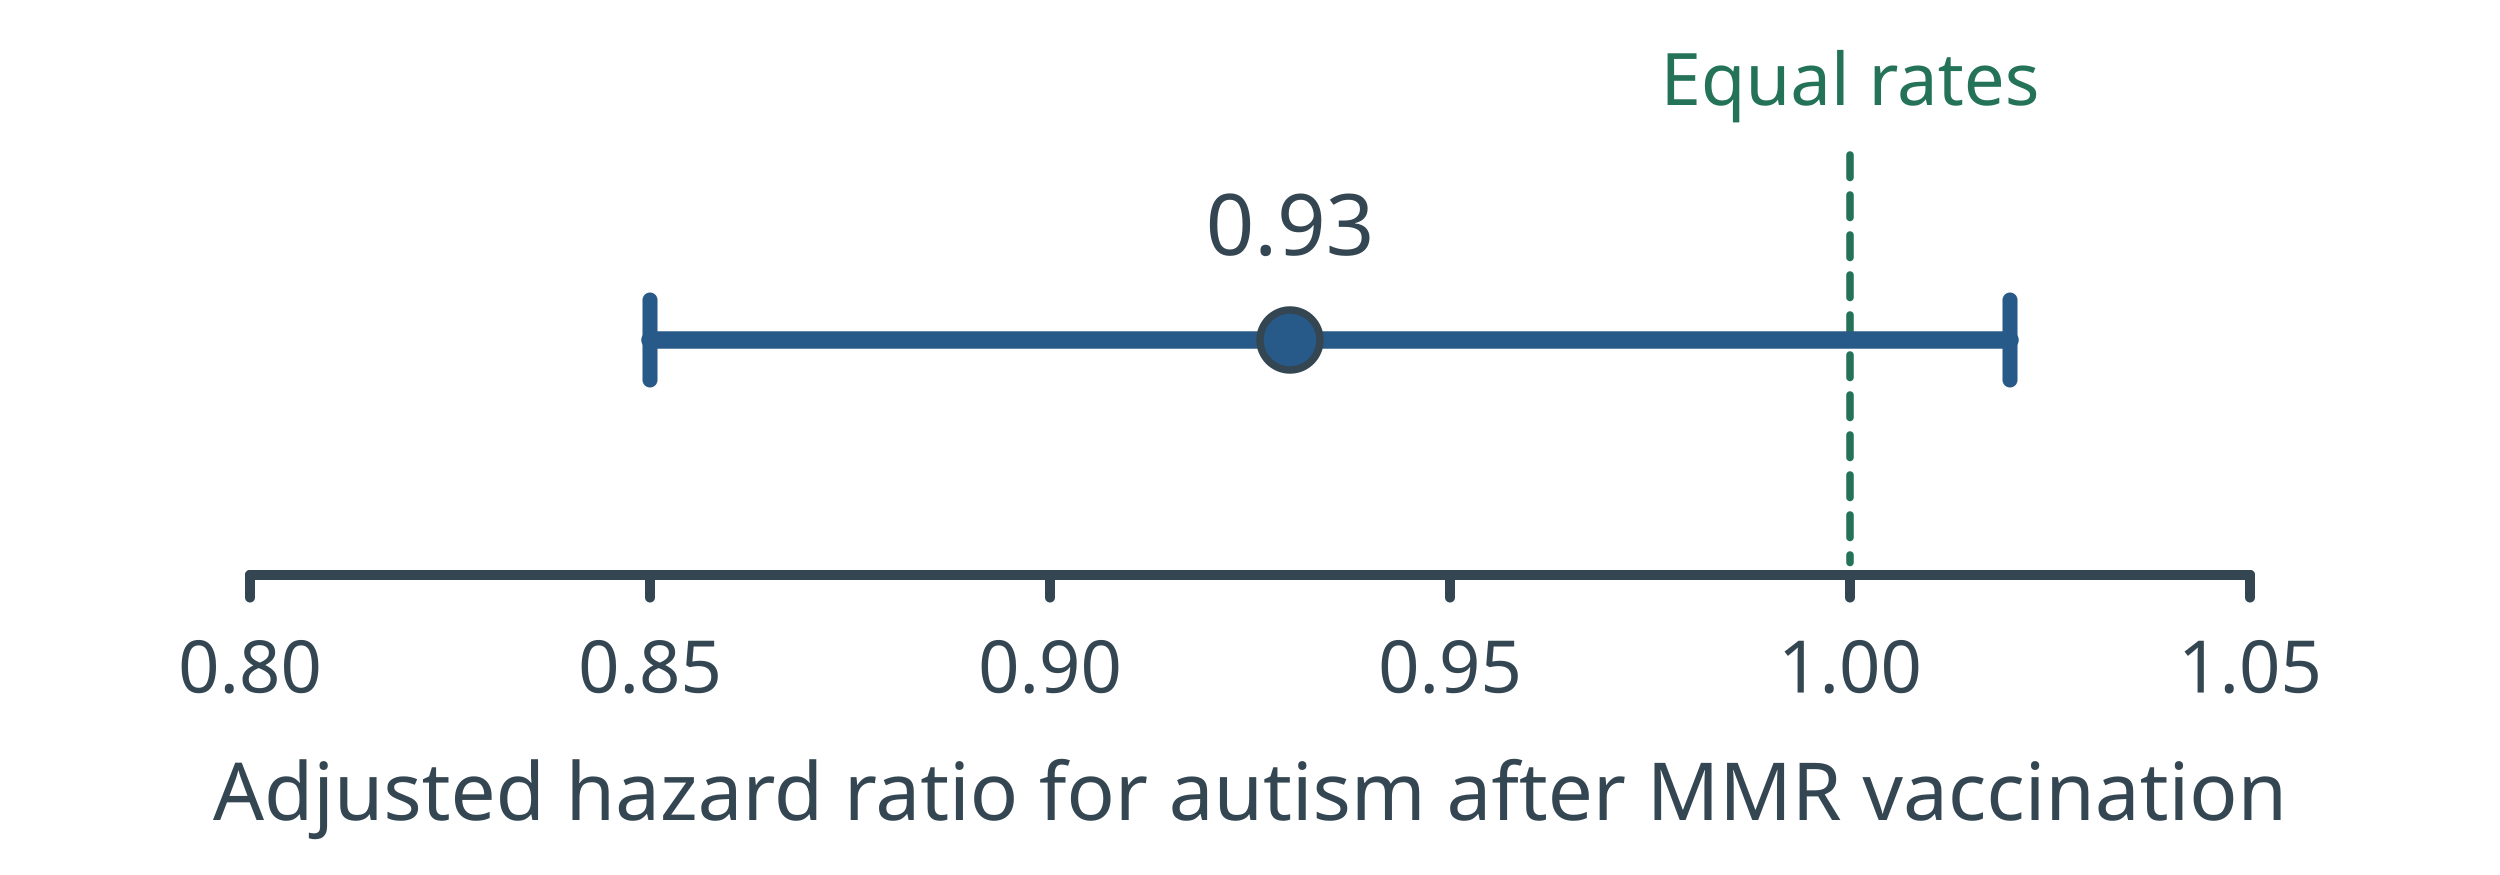
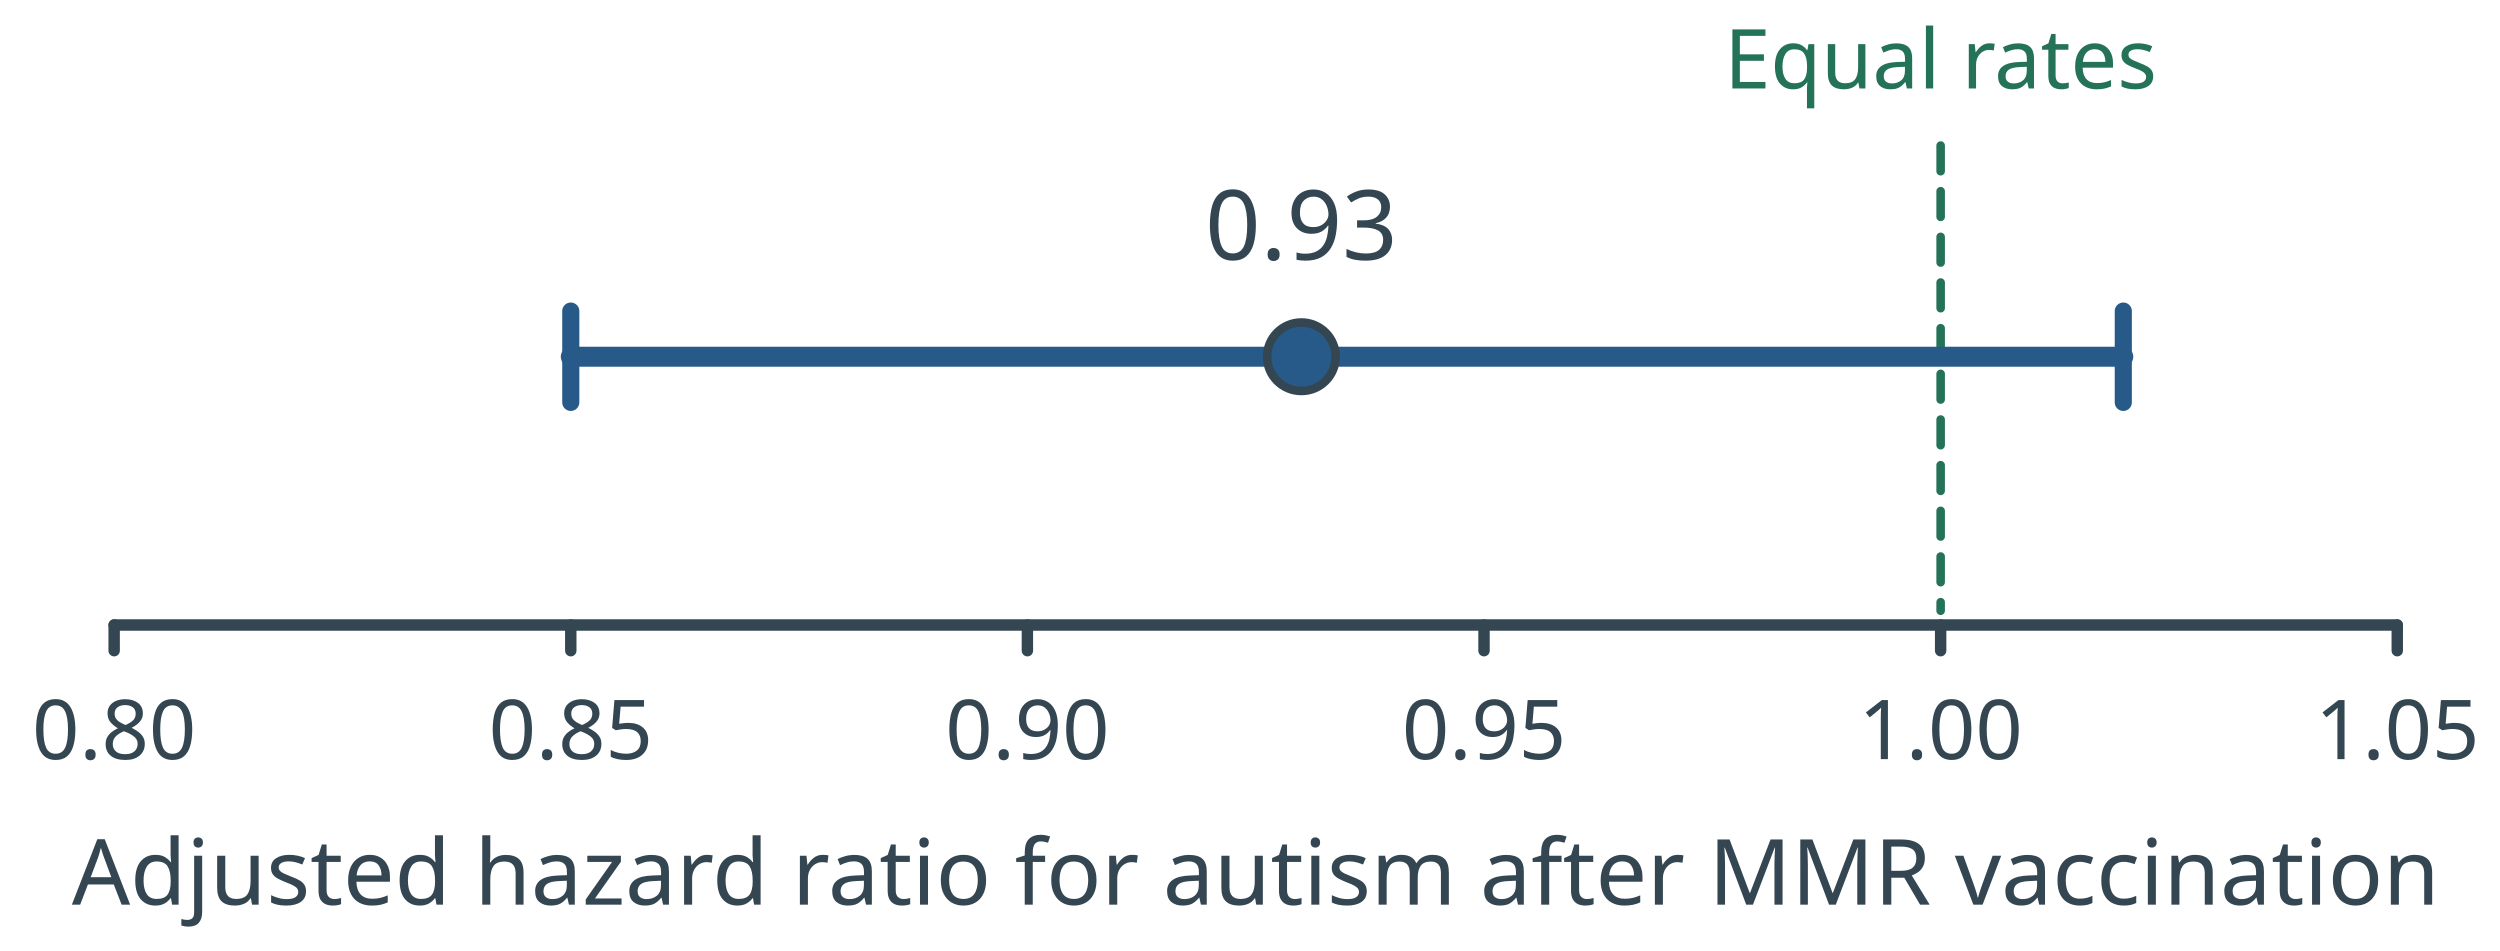
- <svg xmlns="http://www.w3.org/2000/svg" width="1000" height="350" viewBox="0 0 1000 350" role="img" aria-labelledby="title desc">
+ <svg xmlns="http://www.w3.org/2000/svg" width="876" height="333" viewBox="60 11 876 333" role="img" aria-labelledby="title desc">
  <line x1="100" y1="230" x2="900" y2="230" stroke="#344651" stroke-width="4" stroke-linecap="round" />
  <line x1="740" y1="62" x2="740" y2="225" stroke="#247257" stroke-width="3" stroke-linecap="round" stroke-dasharray="9 7" />
  <text x="740" y="42" font-size="29" fill="#247257" text-anchor="middle" font-family="Atkinson Hyperlegible Next">Equal rates</text>
  <line x1="100" y1="230" x2="100" y2="239" stroke="#344651" stroke-width="4" stroke-linecap="round" />
  <text x="100" y="277" font-size="29" fill="#344651" text-anchor="middle" font-family="Atkinson Hyperlegible Next">0.80</text>
  <line x1="260" y1="230" x2="260" y2="239" stroke="#344651" stroke-width="4" stroke-linecap="round" />
  <text x="260" y="277" font-size="29" fill="#344651" text-anchor="middle" font-family="Atkinson Hyperlegible Next">0.85</text>
  <line x1="420" y1="230" x2="420" y2="239" stroke="#344651" stroke-width="4" stroke-linecap="round" />
  <text x="420" y="277" font-size="29" fill="#344651" text-anchor="middle" font-family="Atkinson Hyperlegible Next">0.90</text>
  <line x1="580" y1="230" x2="580" y2="239" stroke="#344651" stroke-width="4" stroke-linecap="round" />
  <text x="580" y="277" font-size="29" fill="#344651" text-anchor="middle" font-family="Atkinson Hyperlegible Next">0.95</text>
  <line x1="740" y1="230" x2="740" y2="239" stroke="#344651" stroke-width="4" stroke-linecap="round" />
  <text x="740" y="277" font-size="29" fill="#344651" text-anchor="middle" font-family="Atkinson Hyperlegible Next">1.00</text>
  <line x1="900" y1="230" x2="900" y2="239" stroke="#344651" stroke-width="4" stroke-linecap="round" />
  <text x="900" y="277" font-size="29" fill="#344651" text-anchor="middle" font-family="Atkinson Hyperlegible Next">1.05</text>
  <line x1="260" y1="120" x2="260" y2="152" stroke="#275A88" stroke-width="6" stroke-linecap="round" />
  <line x1="804" y1="120" x2="804" y2="152" stroke="#275A88" stroke-width="6" stroke-linecap="round" />
  <line x1="260" y1="136" x2="804" y2="136" stroke="#275A88" stroke-width="7" stroke-linecap="round" />
  <circle cx="516.0" cy="136" r="12" fill="#275A88" stroke="#344651" stroke-width="3" />
  <text x="516.0" y="102" font-size="34" fill="#344651" text-anchor="middle" font-family="Atkinson Hyperlegible Next">0.93</text>
  <text x="500" y="328" font-size="32" fill="#344651" text-anchor="middle" font-family="Atkinson Hyperlegible Next">Adjusted hazard ratio for autism after MMR vaccination</text>
</svg>
